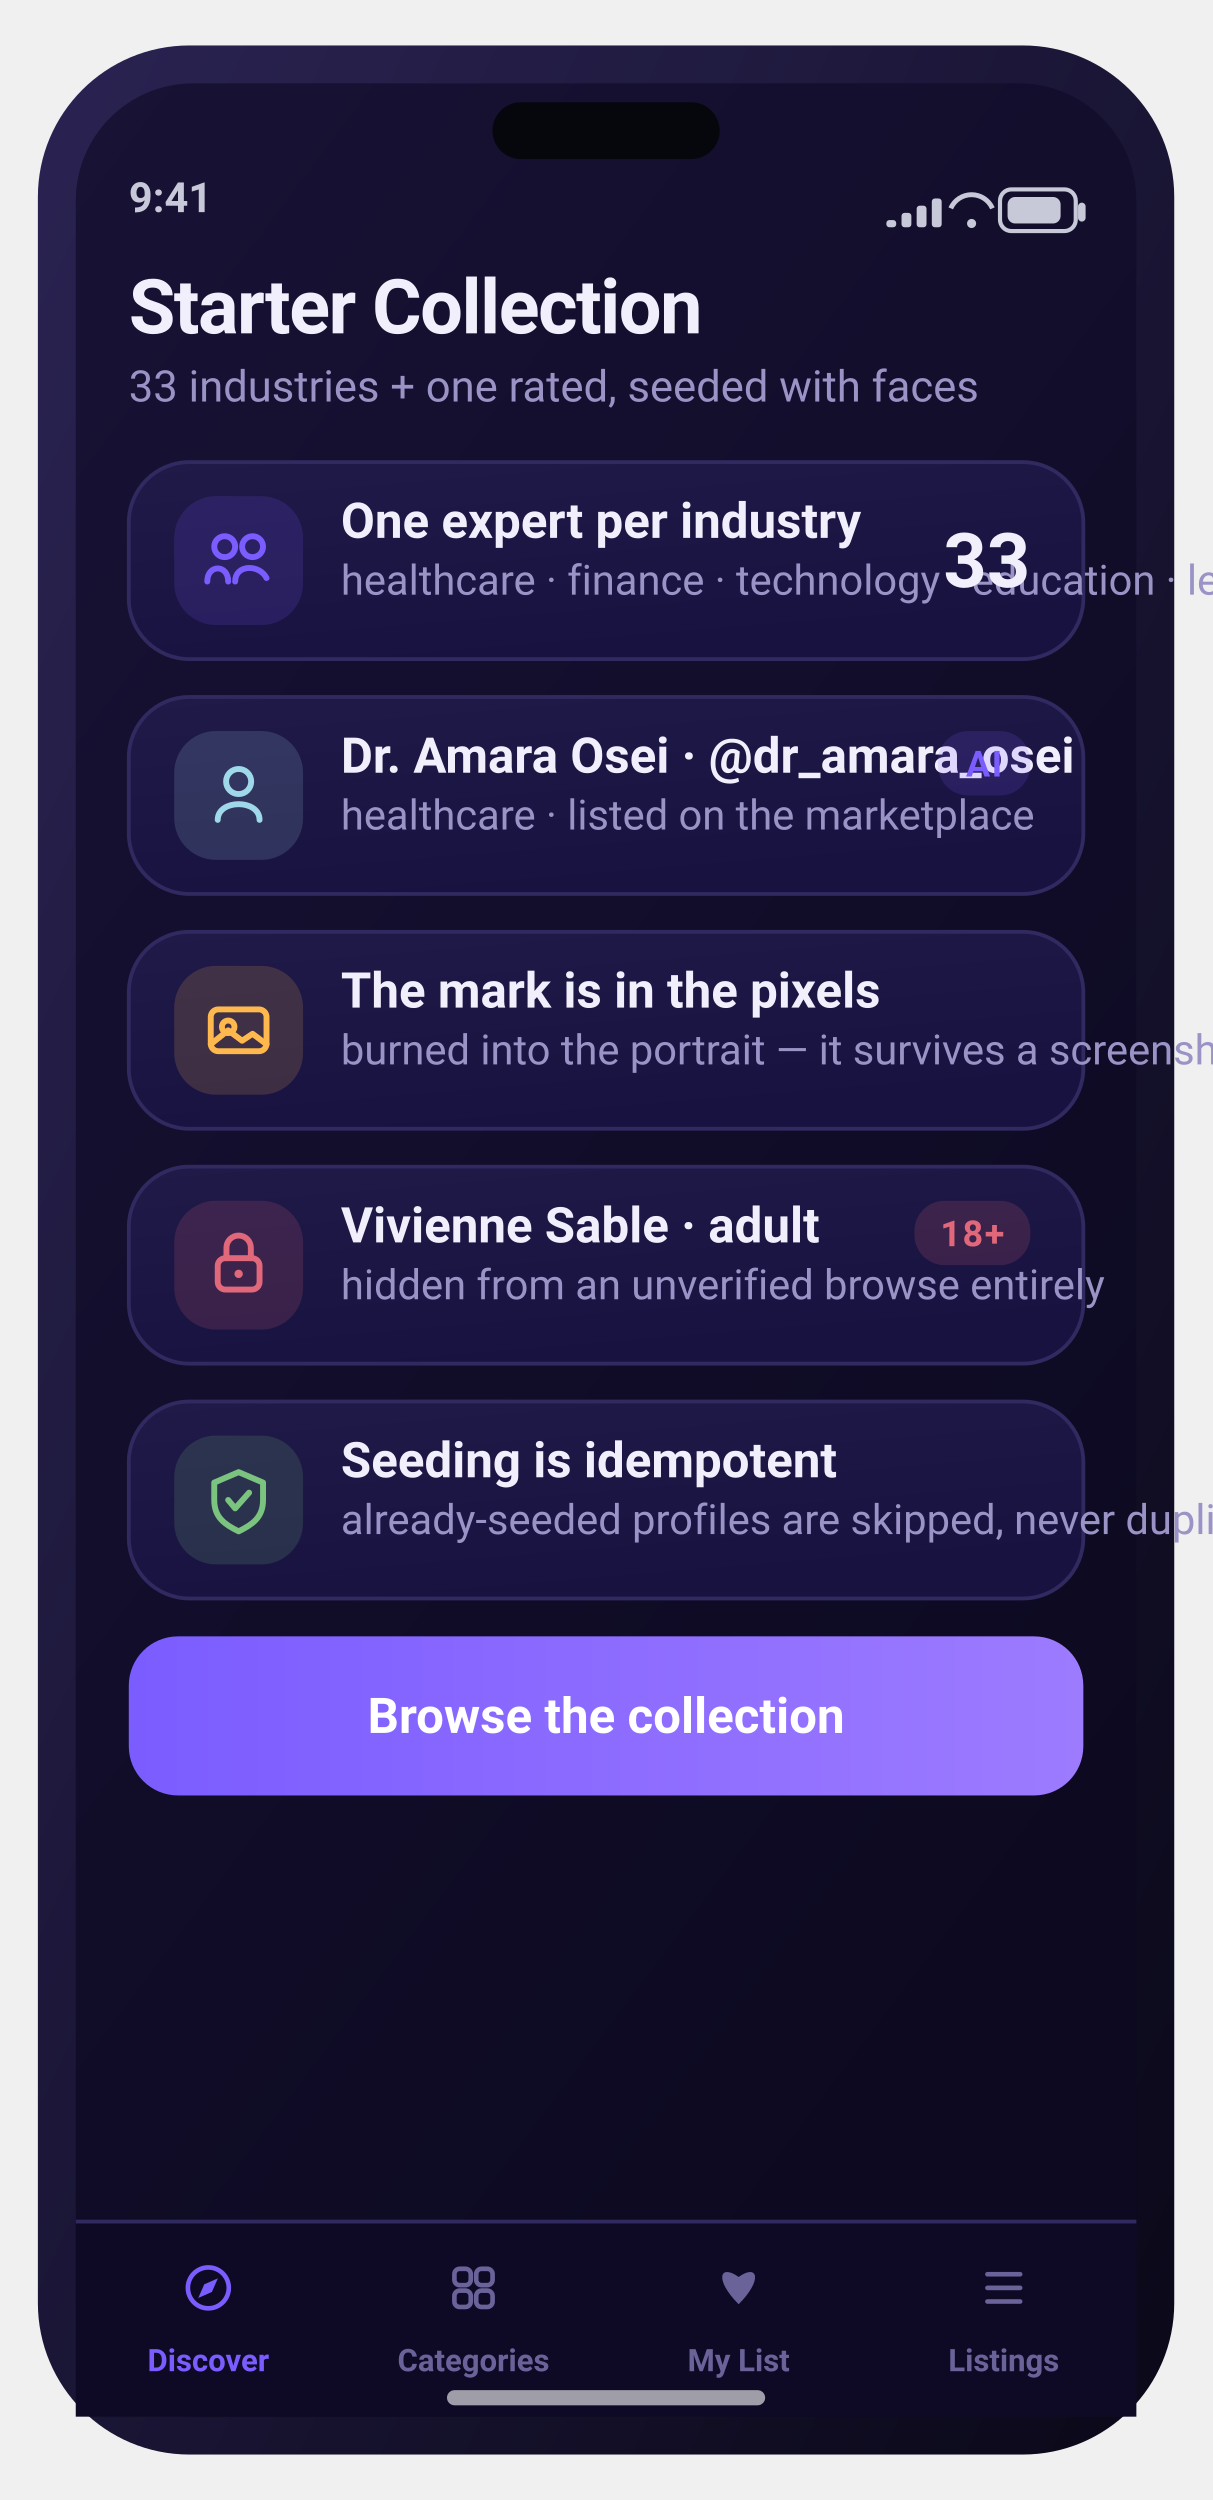
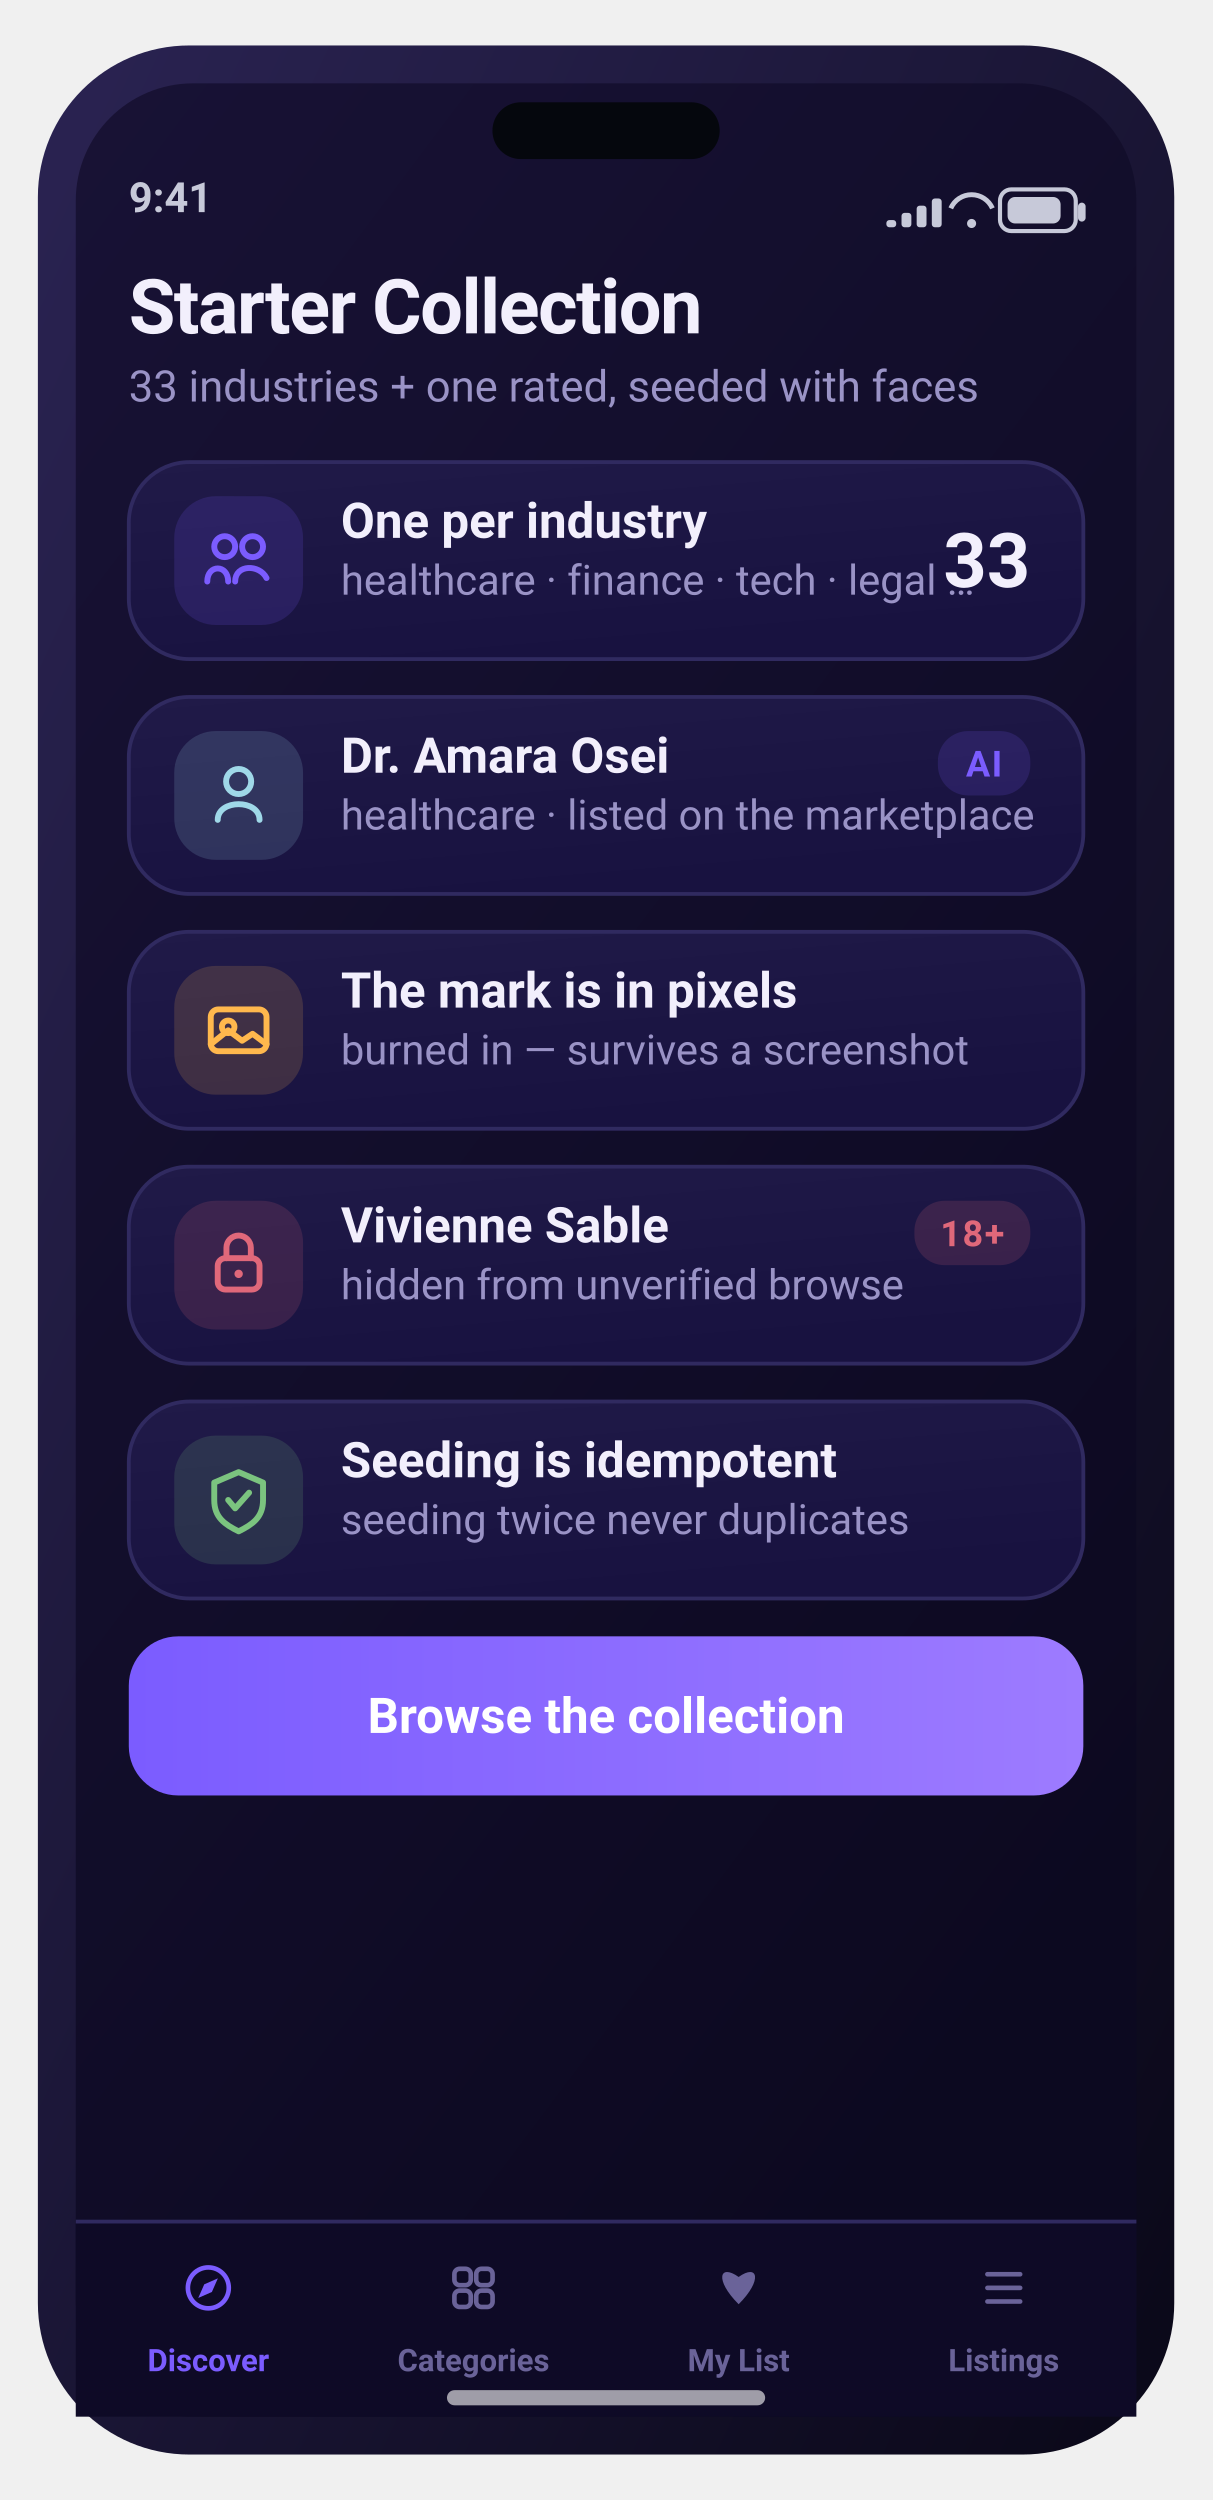
<svg xmlns="http://www.w3.org/2000/svg" width="320" height="660" viewBox="0 0 320 660" role="img" aria-label="Starter Collection screen">
  <defs>
    <linearGradient id="gScr" x1="0" y1="0" x2="0.6" y2="1">
      <stop offset="0" stop-color="#181235" />
      <stop offset="1" stop-color="#0c0920" />
    </linearGradient>
    <linearGradient id="gFrame" x1="0" y1="0" x2="1" y2="1">
      <stop offset="0" stop-color="#2a2352" />
      <stop offset="1" stop-color="#0a0818" />
    </linearGradient>
    <linearGradient id="gCard" x1="0" y1="0" x2="0.4" y2="1">
      <stop offset="0" stop-color="#201a48" />
      <stop offset="1" stop-color="#181240" />
    </linearGradient>
    <linearGradient id="gBrand" x1="0" y1="0" x2="1" y2="0">
      <stop offset="0" stop-color="#7b5cff" />
      <stop offset="1" stop-color="#9d7bff" />
    </linearGradient>
    <linearGradient id="gAmber" x1="0" y1="0" x2="1" y2="0">
      <stop offset="0" stop-color="#ffb84d" />
      <stop offset="1" stop-color="#ffd27a" />
    </linearGradient>
    <linearGradient id="mV" x1="0" y1="0" x2="1" y2="0">
      <stop offset="0" stop-color="#7b5cff" />
      <stop offset="1" stop-color="#9d7bff" />
    </linearGradient>
    <linearGradient id="mA" x1="0" y1="0" x2="1" y2="0">
      <stop offset="0" stop-color="#ffb84d" />
      <stop offset="1" stop-color="#ff9f45" />
    </linearGradient>
    <linearGradient id="mG" x1="0" y1="0" x2="1" y2="0">
      <stop offset="0" stop-color="#5fb87a" />
      <stop offset="1" stop-color="#7bc47f" />
    </linearGradient>
    <linearGradient id="mC" x1="0" y1="0" x2="1" y2="0">
      <stop offset="0" stop-color="#6bb6d6" />
      <stop offset="1" stop-color="#9fd8e8" />
    </linearGradient>
    <radialGradient id="orb" cx="36%" cy="30%" r="78%">
      <stop offset="0" stop-color="#d9ccff" />
      <stop offset="38%" stop-color="#7b5cff" />
      <stop offset="78%" stop-color="#3f3bc0" />
      <stop offset="100%" stop-color="#140f34" />
    </radialGradient>
    <radialGradient id="glow" cx="50%" cy="50%" r="50%">
      <stop offset="0" stop-color="#7b5cff" stop-opacity="0.5" />
      <stop offset="1" stop-color="#7b5cff" stop-opacity="0" />
    </radialGradient>
  </defs>
  <rect x="10.0" y="12.0" width="300.0" height="636.0" rx="40" fill="url(#gFrame)" />
  <rect x="20.0" y="22.0" width="280.0" height="616.0" rx="31" fill="url(#gScr)" />
  <rect x="130.0" y="27.0" width="60.0" height="15.0" rx="7.5" fill="#05070d" />
  <text x="34.0" y="56.0" font-family="-apple-system,BlinkMacSystemFont,'SF Pro Display','SF Pro Text','Segoe UI',Roboto,system-ui,sans-serif" font-size="11" font-weight="600" fill="#c7c9d9" text-anchor="start">9:41</text>
  <rect x="264.0" y="50.0" width="20.0" height="11.0" rx="3" fill="none" stroke="#c7c9d9" stroke-width="1.1" />
  <rect x="266.0" y="52.0" width="14.0" height="7.0" rx="2" fill="#c7c9d9" />
  <rect x="284.6" y="53.5" width="2.0" height="5.0" rx="1" fill="#c7c9d9" />
  <path d="M251 55 a6 6 0 0 1 11 0" fill="none" stroke="#c7c9d9" stroke-width="1.3" />
  <circle cx="256.5" cy="59" r="1.2" fill="#c7c9d9" />
  <rect x="234.0" y="58.1" width="2.6" height="1.9" rx="0.8" fill="#c7c9d9" />
  <rect x="238.0" y="56.2" width="2.6" height="3.8" rx="0.8" fill="#c7c9d9" />
  <rect x="242.0" y="54.3" width="2.6" height="5.7" rx="0.8" fill="#c7c9d9" />
  <rect x="246.0" y="52.4" width="2.6" height="7.6" rx="0.8" fill="#c7c9d9" />
  <text x="34.0" y="88.0" font-family="-apple-system,BlinkMacSystemFont,'SF Pro Display','SF Pro Text','Segoe UI',Roboto,system-ui,sans-serif" font-size="20" font-weight="700" fill="#f2effc" text-anchor="start" letter-spacing="-0.4">Starter Collection</text>
  <text x="34.0" y="106.0" font-family="-apple-system,BlinkMacSystemFont,'SF Pro Display','SF Pro Text','Segoe UI',Roboto,system-ui,sans-serif" font-size="11.5" font-weight="400" fill="#9a93c6" text-anchor="start">33 industries + one rated, seeded with faces</text>
  <rect x="34.0" y="122.0" width="252.0" height="52.0" rx="16" fill="url(#gCard)" stroke="#302a60" stroke-width="1" />
  <rect x="46.0" y="131.0" width="34.0" height="34.0" rx="11" fill="rgba(123,92,255,0.16)" />
  <circle cx="59.32" cy="144.32" r="2.76" fill="none" stroke="#7b5cff" stroke-width="1.56" stroke-linecap="round" stroke-linejoin="round" />
  <circle cx="66.68" cy="144.32" r="2.76" fill="none" stroke="#7b5cff" stroke-width="1.56" stroke-linecap="round" stroke-linejoin="round" />
  <path d="M54.72 153.52 c0 -4.6 5.52 -4.6 5.52 0 M62.08 153.52 c0 -4.6 6.44 -4.6 8.28 -0.92" fill="none" stroke="#7b5cff" stroke-width="1.56" stroke-linecap="round" stroke-linejoin="round" />
-   <text x="90.0" y="142.0" font-family="-apple-system,BlinkMacSystemFont,'SF Pro Display','SF Pro Text','Segoe UI',Roboto,system-ui,sans-serif" font-size="13" font-weight="600" fill="#f2effc" text-anchor="start">One expert per industry</text>
-   <text x="90.0" y="157.0" font-family="-apple-system,BlinkMacSystemFont,'SF Pro Display','SF Pro Text','Segoe UI',Roboto,system-ui,sans-serif" font-size="11" font-weight="400" fill="#9a93c6" text-anchor="start">healthcare · finance · technology · education · legal …</text>
+   <text x="90.0" y="142.0" font-family="-apple-system,BlinkMacSystemFont,'SF Pro Display','SF Pro Text','Segoe UI',Roboto,system-ui,sans-serif" font-size="13" font-weight="600" fill="#f2effc" text-anchor="start">One per industry</text>
+   <text x="90.0" y="157.0" font-family="-apple-system,BlinkMacSystemFont,'SF Pro Display','SF Pro Text','Segoe UI',Roboto,system-ui,sans-serif" font-size="11" font-weight="400" fill="#9a93c6" text-anchor="start">healthcare · finance · tech · legal …</text>
  <text x="272.0" y="155.0" font-family="-apple-system,BlinkMacSystemFont,'SF Pro Display','SF Pro Text','Segoe UI',Roboto,system-ui,sans-serif" font-size="20" font-weight="750" fill="#f2effc" text-anchor="end">33</text>
  <rect x="34.0" y="184.0" width="252.0" height="52.0" rx="16" fill="url(#gCard)" stroke="#302a60" stroke-width="1" />
  <rect x="46.0" y="193.0" width="34.0" height="34.0" rx="11" fill="rgba(159,216,232,0.16)" />
  <circle cx="63" cy="206.32" r="3.312" fill="none" stroke="#9fd8e8" stroke-width="1.56" stroke-linecap="round" stroke-linejoin="round" />
  <path d="M57.48 216.44 c0 -5.52 11.04 -5.52 11.04 0" fill="none" stroke="#9fd8e8" stroke-width="1.56" stroke-linecap="round" stroke-linejoin="round" />
-   <text x="90.0" y="204.0" font-family="-apple-system,BlinkMacSystemFont,'SF Pro Display','SF Pro Text','Segoe UI',Roboto,system-ui,sans-serif" font-size="13" font-weight="600" fill="#f2effc" text-anchor="start">Dr. Amara Osei · @dr_amara_osei</text>
+   <text x="90.0" y="204.0" font-family="-apple-system,BlinkMacSystemFont,'SF Pro Display','SF Pro Text','Segoe UI',Roboto,system-ui,sans-serif" font-size="13" font-weight="600" fill="#f2effc" text-anchor="start">Dr. Amara Osei</text>
  <text x="90.0" y="219.0" font-family="-apple-system,BlinkMacSystemFont,'SF Pro Display','SF Pro Text','Segoe UI',Roboto,system-ui,sans-serif" font-size="11" font-weight="400" fill="#9a93c6" text-anchor="start">healthcare · listed on the marketplace</text>
  <rect x="247.6" y="193.0" width="24.4" height="17.0" rx="8" fill="rgba(123,92,255,0.16)" />
  <text x="259.8" y="205.0" font-family="-apple-system,BlinkMacSystemFont,'SF Pro Display','SF Pro Text','Segoe UI',Roboto,system-ui,sans-serif" font-size="9.5" font-weight="700" fill="#7b5cff" text-anchor="middle" letter-spacing="0.4">AI</text>
  <rect x="34.0" y="246.0" width="252.0" height="52.0" rx="16" fill="url(#gCard)" stroke="#302a60" stroke-width="1" />
  <rect x="46.0" y="255.0" width="34.0" height="34.0" rx="11" fill="rgba(255,184,77,0.16)" />
  <rect x="55.64" y="266.48" width="14.72" height="11.04" rx="2" fill="none" stroke="#ffb84d" stroke-width="1.56" stroke-linecap="round" stroke-linejoin="round" />
  <circle cx="60.24" cy="271.08" r="1.656" fill="none" stroke="#ffb84d" stroke-width="1.56" stroke-linecap="round" stroke-linejoin="round" />
  <path d="M55.64 275.68 l4.6 -3.68 3.68 2.76 2.76 -1.84 3.68 2.76" fill="none" stroke="#ffb84d" stroke-width="1.56" stroke-linecap="round" stroke-linejoin="round" />
-   <text x="90.0" y="266.0" font-family="-apple-system,BlinkMacSystemFont,'SF Pro Display','SF Pro Text','Segoe UI',Roboto,system-ui,sans-serif" font-size="13" font-weight="600" fill="#f2effc" text-anchor="start">The mark is in the pixels</text>
-   <text x="90.0" y="281.0" font-family="-apple-system,BlinkMacSystemFont,'SF Pro Display','SF Pro Text','Segoe UI',Roboto,system-ui,sans-serif" font-size="11" font-weight="400" fill="#9a93c6" text-anchor="start">burned into the portrait — it survives a screenshot</text>
+   <text x="90.0" y="266.0" font-family="-apple-system,BlinkMacSystemFont,'SF Pro Display','SF Pro Text','Segoe UI',Roboto,system-ui,sans-serif" font-size="13" font-weight="600" fill="#f2effc" text-anchor="start">The mark is in pixels</text>
+   <text x="90.0" y="281.0" font-family="-apple-system,BlinkMacSystemFont,'SF Pro Display','SF Pro Text','Segoe UI',Roboto,system-ui,sans-serif" font-size="11" font-weight="400" fill="#9a93c6" text-anchor="start">burned in — survives a screenshot</text>
  <rect x="34.0" y="308.0" width="252.0" height="52.0" rx="16" fill="url(#gCard)" stroke="#302a60" stroke-width="1" />
  <rect x="46.0" y="317.0" width="34.0" height="34.0" rx="11" fill="rgba(224,104,122,0.16)" />
  <rect x="57.48" y="332.16" width="11.04" height="8.28" rx="2" fill="none" stroke="#e0687a" stroke-width="1.56" stroke-linecap="round" stroke-linejoin="round" />
  <path d="M59.78 332.16 v-2.76 a3.22 3.22 0 0 1 6.44 0 v2.76" fill="none" stroke="#e0687a" stroke-width="1.56" stroke-linecap="round" stroke-linejoin="round" />
  <circle cx="63" cy="336.3" r="1.104" fill="#e0687a" />
-   <text x="90.0" y="328.0" font-family="-apple-system,BlinkMacSystemFont,'SF Pro Display','SF Pro Text','Segoe UI',Roboto,system-ui,sans-serif" font-size="13" font-weight="600" fill="#f2effc" text-anchor="start">Vivienne Sable · adult</text>
-   <text x="90.0" y="343.0" font-family="-apple-system,BlinkMacSystemFont,'SF Pro Display','SF Pro Text','Segoe UI',Roboto,system-ui,sans-serif" font-size="11" font-weight="400" fill="#9a93c6" text-anchor="start">hidden from an unverified browse entirely</text>
+   <text x="90.0" y="328.0" font-family="-apple-system,BlinkMacSystemFont,'SF Pro Display','SF Pro Text','Segoe UI',Roboto,system-ui,sans-serif" font-size="13" font-weight="600" fill="#f2effc" text-anchor="start">Vivienne Sable</text>
+   <text x="90.0" y="343.0" font-family="-apple-system,BlinkMacSystemFont,'SF Pro Display','SF Pro Text','Segoe UI',Roboto,system-ui,sans-serif" font-size="11" font-weight="400" fill="#9a93c6" text-anchor="start">hidden from unverified browse</text>
  <rect x="241.4" y="317.0" width="30.6" height="17.0" rx="8" fill="rgba(224,104,122,0.16)" />
  <text x="256.7" y="329.0" font-family="-apple-system,BlinkMacSystemFont,'SF Pro Display','SF Pro Text','Segoe UI',Roboto,system-ui,sans-serif" font-size="9.5" font-weight="700" fill="#e0687a" text-anchor="middle" letter-spacing="0.4">18+</text>
  <rect x="34.0" y="370.0" width="252.0" height="52.0" rx="16" fill="url(#gCard)" stroke="#302a60" stroke-width="1" />
  <rect x="46.0" y="379.0" width="34.0" height="34.0" rx="11" fill="rgba(123,196,127,0.16)" />
  <path d="M63 388.64 l6.44 2.76 v4.6 c0 4.6 -2.76 6.44 -6.44 8.28 c-3.68 -1.84 -6.44 -3.68 -6.44 -8.28 v-4.6 Z" fill="none" stroke="#7bc47f" stroke-width="1.56" stroke-linecap="round" stroke-linejoin="round" />
  <path d="M60.24 396.0 l1.84 2.208 3.68 -4.14" fill="none" stroke="#7bc47f" stroke-width="1.56" stroke-linecap="round" stroke-linejoin="round" />
  <text x="90.0" y="390.0" font-family="-apple-system,BlinkMacSystemFont,'SF Pro Display','SF Pro Text','Segoe UI',Roboto,system-ui,sans-serif" font-size="13" font-weight="600" fill="#f2effc" text-anchor="start">Seeding is idempotent</text>
-   <text x="90.0" y="405.0" font-family="-apple-system,BlinkMacSystemFont,'SF Pro Display','SF Pro Text','Segoe UI',Roboto,system-ui,sans-serif" font-size="11" font-weight="400" fill="#9a93c6" text-anchor="start">already-seeded profiles are skipped, never duplicated</text>
+   <text x="90.0" y="405.0" font-family="-apple-system,BlinkMacSystemFont,'SF Pro Display','SF Pro Text','Segoe UI',Roboto,system-ui,sans-serif" font-size="11" font-weight="400" fill="#9a93c6" text-anchor="start">seeding twice never duplicates</text>
  <rect x="34.0" y="432.0" width="252.0" height="42.0" rx="13" fill="url(#gBrand)" />
  <text x="160.0" y="457.5" font-family="-apple-system,BlinkMacSystemFont,'SF Pro Display','SF Pro Text','Segoe UI',Roboto,system-ui,sans-serif" font-size="13" font-weight="700" fill="#fff" text-anchor="middle">Browse the collection</text>
  <rect x="20.0" y="586.0" width="280.0" height="52.0" rx="0" fill="#0e0a26" />
  <rect x="20" y="586" width="280" height="1" fill="#302a60" />
  <circle cx="55.0" cy="604" r="5.4" fill="none" stroke="#7b5cff" stroke-width="1.22" stroke-linecap="round" stroke-linejoin="round" />
  <path d="M57.52 601.48 l-1.584 3.6 -3.6 1.584 1.584 -3.6 Z" fill="#7b5cff" />
  <text x="55.0" y="626.0" font-family="-apple-system,BlinkMacSystemFont,'SF Pro Display','SF Pro Text','Segoe UI',Roboto,system-ui,sans-serif" font-size="8.2" font-weight="600" fill="#7b5cff" text-anchor="middle">Discover</text>
  <rect x="119.96" y="598.96" width="4.32" height="4.32" rx="1.4" fill="none" stroke="#6a6399" stroke-width="1.22" stroke-linecap="round" stroke-linejoin="round" />
  <rect x="125.72" y="598.96" width="4.32" height="4.32" rx="1.4" fill="none" stroke="#6a6399" stroke-width="1.22" stroke-linecap="round" stroke-linejoin="round" />
  <rect x="119.96" y="604.72" width="4.32" height="4.32" rx="1.4" fill="none" stroke="#6a6399" stroke-width="1.22" stroke-linecap="round" stroke-linejoin="round" />
  <rect x="125.72" y="604.72" width="4.32" height="4.32" rx="1.4" fill="none" stroke="#6a6399" stroke-width="1.22" stroke-linecap="round" stroke-linejoin="round" />
  <text x="125.0" y="626.0" font-family="-apple-system,BlinkMacSystemFont,'SF Pro Display','SF Pro Text','Segoe UI',Roboto,system-ui,sans-serif" font-size="8.2" font-weight="600" fill="#6a6399" text-anchor="middle">Categories</text>
  <path d="M195.0 608.32 C188.52 601.84,189.96 597.52,195.0 601.12 C200.04 597.52,201.48 601.84,195.0 608.32 Z" fill="#6a6399" />
  <text x="195.0" y="626.0" font-family="-apple-system,BlinkMacSystemFont,'SF Pro Display','SF Pro Text','Segoe UI',Roboto,system-ui,sans-serif" font-size="8.2" font-weight="600" fill="#6a6399" text-anchor="middle">My List</text>
  <path d="M260.68 600.4 h8.64 M260.68 604 h8.64 M260.68 607.6 h8.64" fill="none" stroke="#6a6399" stroke-width="1.22" stroke-linecap="round" stroke-linejoin="round" />
  <text x="265.0" y="626.0" font-family="-apple-system,BlinkMacSystemFont,'SF Pro Display','SF Pro Text','Segoe UI',Roboto,system-ui,sans-serif" font-size="8.2" font-weight="600" fill="#6a6399" text-anchor="middle">Listings</text>
  <rect x="118.0" y="631.0" width="84.0" height="4.0" rx="2" fill="rgba(255,255,255,0.6)" />
</svg>
